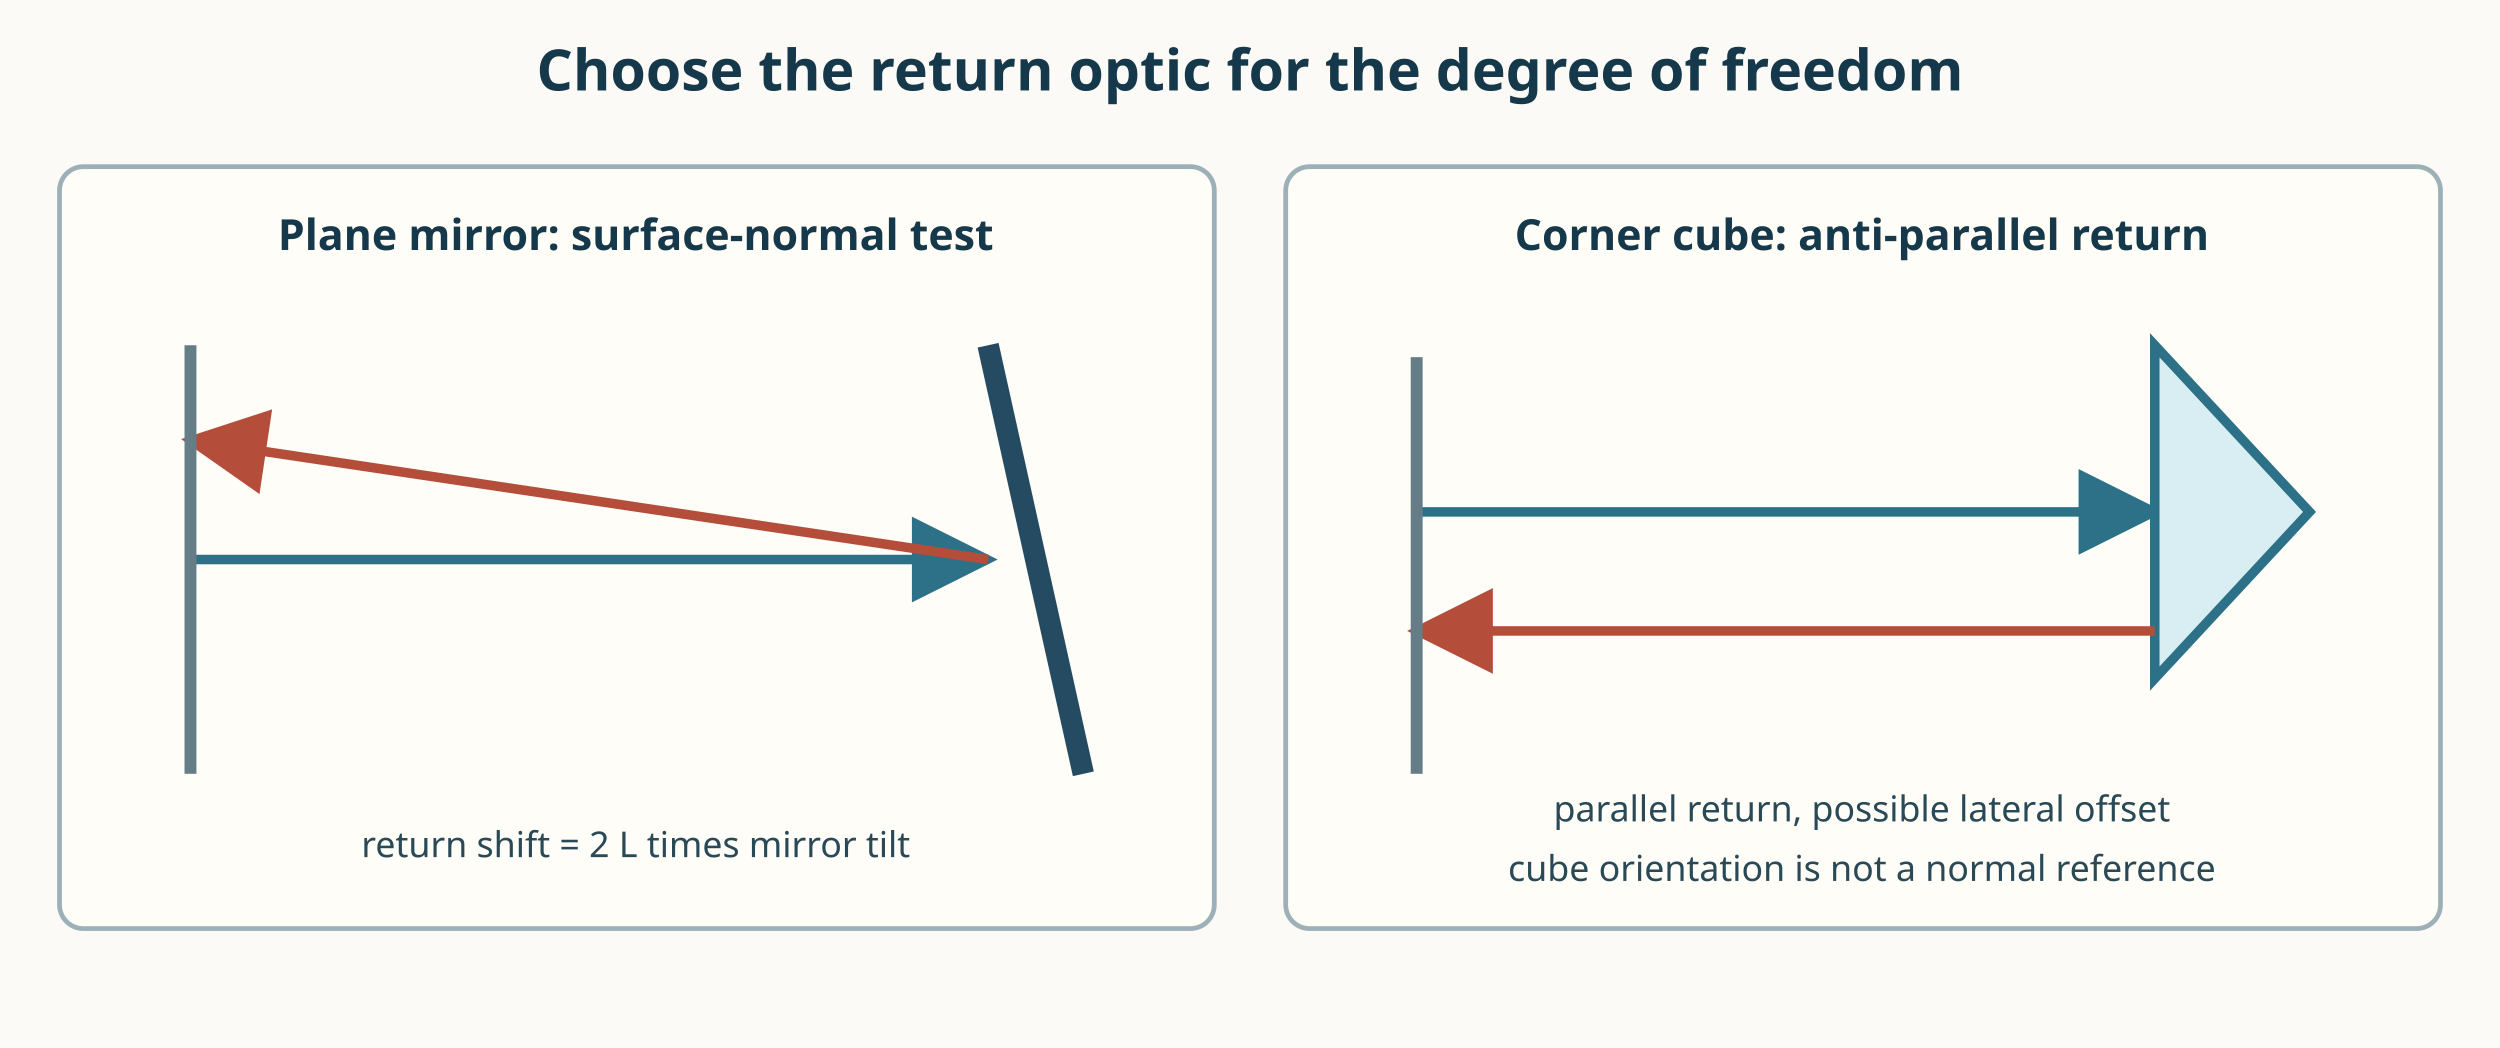
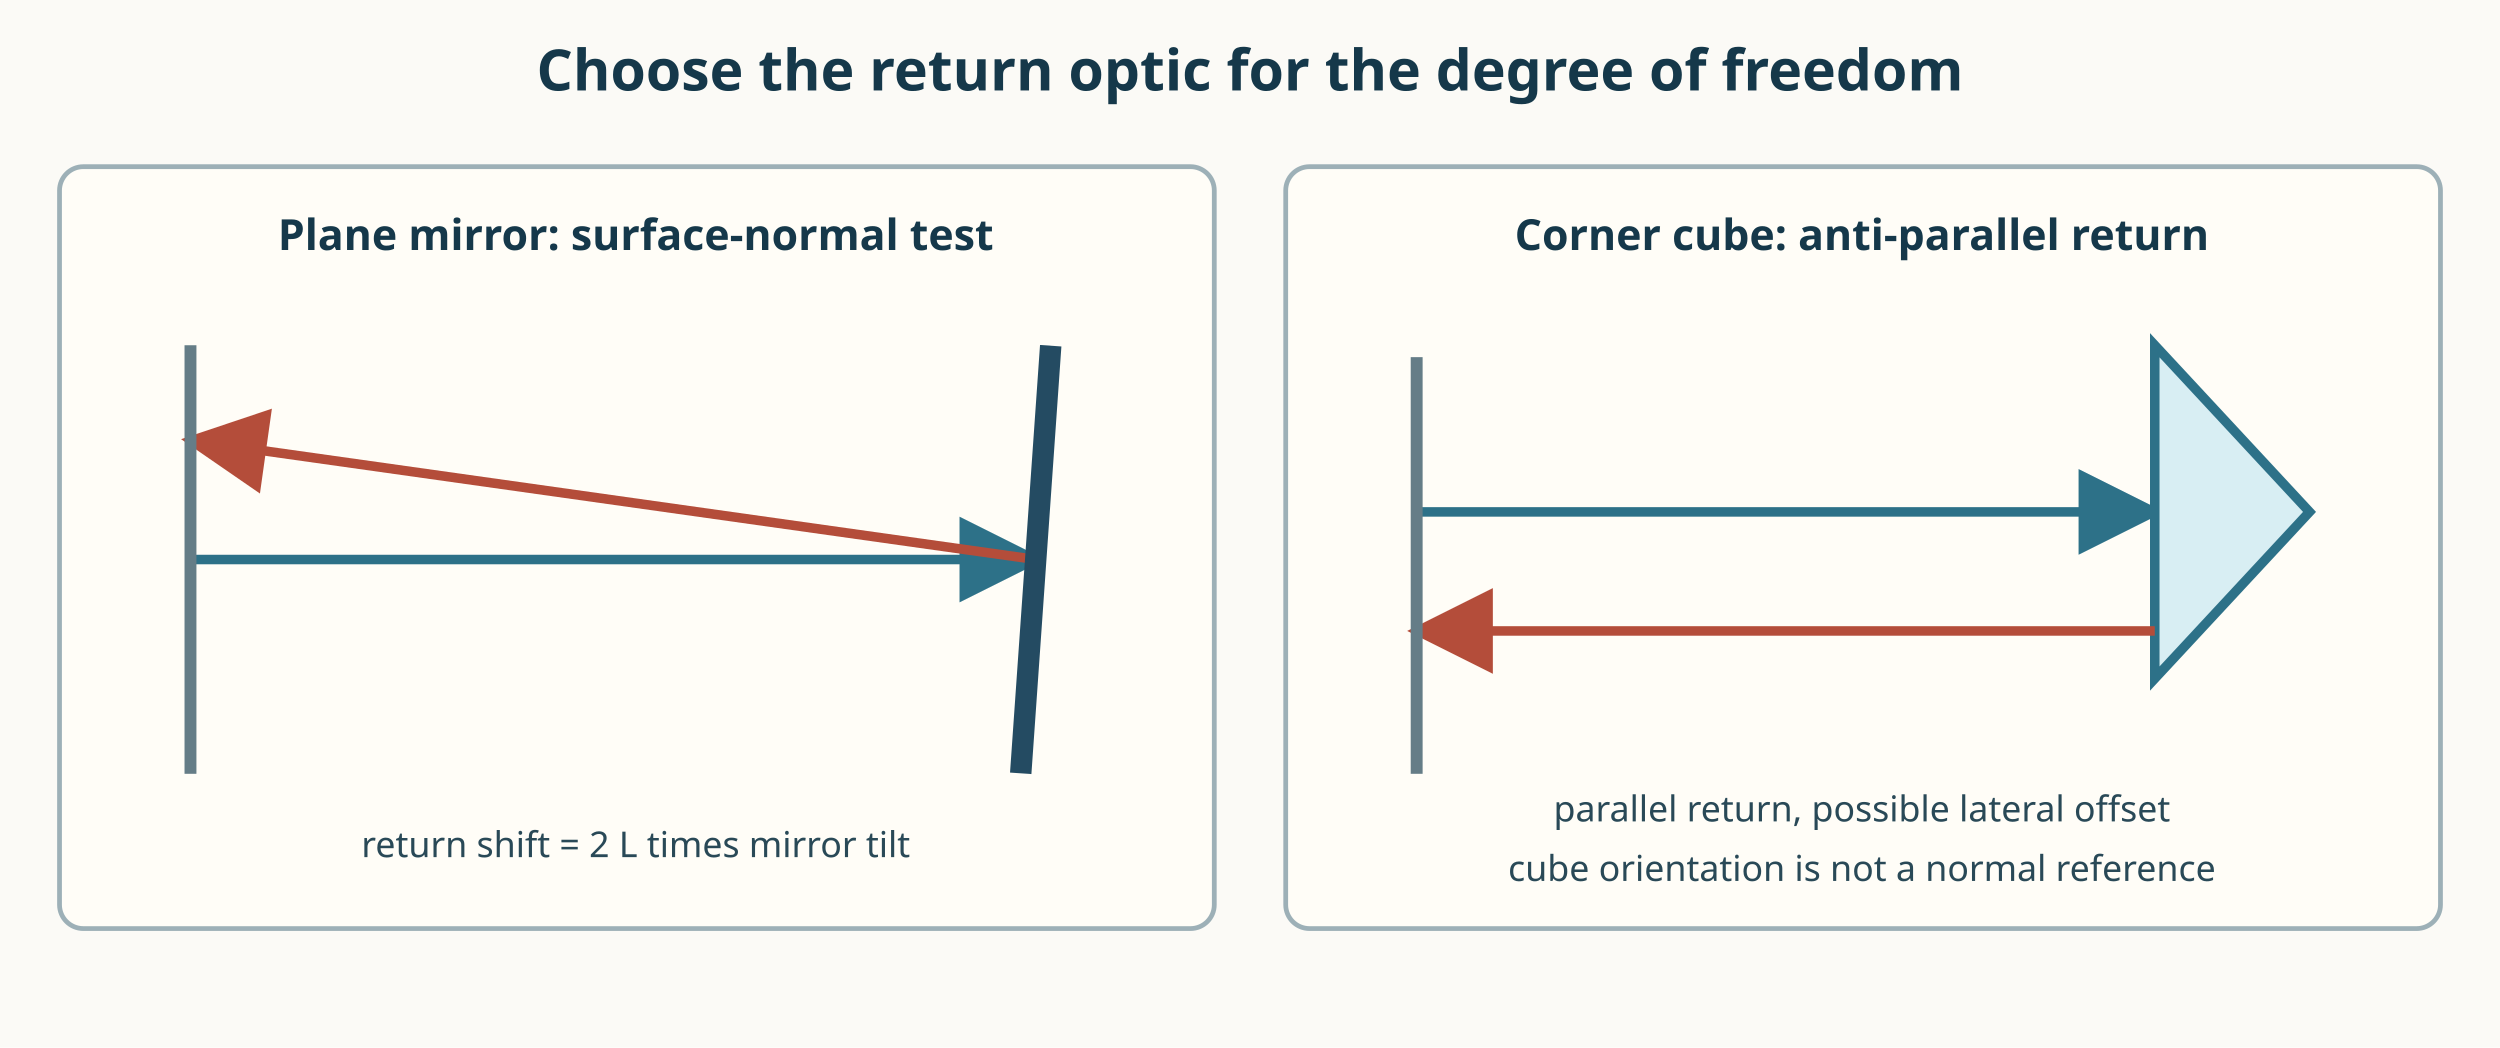
<svg xmlns="http://www.w3.org/2000/svg" viewBox="0 0 1050 440" role="img" aria-labelledby="title desc">
  <defs>
    <marker id="b" markerWidth="9" markerHeight="9" refX="8" refY="4.5" orient="auto">
      <path d="M0 0L9 4.5L0 9z" fill="#2d7188" />
    </marker>
    <marker id="r" markerWidth="9" markerHeight="9" refX="8" refY="4.5" orient="auto">
      <path d="M0 0L9 4.5L0 9z" fill="#b44d3a" />
    </marker>
    <style>.t{font:700 24px sans-serif;fill:#15384a}.h{font:700 18px sans-serif;fill:#15384a}.l{font:15px sans-serif;fill:#294957}.o{stroke:#2d7188;stroke-width:4;fill:none;marker-end:url(#b)}.q{stroke:#b44d3a;stroke-width:4;fill:none;marker-end:url(#r)}.panel{fill:#fffdf7;stroke:#9db0b7;stroke-width:2}</style>
  </defs>
  <rect width="1050" height="440" fill="#fbfaf6" />
  <text x="525" y="38" text-anchor="middle" class="t">Choose the return optic for the degree of freedom</text>
  <g transform="translate(25,70)">
    <rect width="485" height="320" rx="10" class="panel" />
    <text x="242" y="35" text-anchor="middle" class="h">Plane mirror: surface-normal test</text>
-     <line x1="55" y1="165" x2="390" y2="165" class="o" />
-     <line x1="390" y1="165" x2="55" y2="115" class="q" />
-     <line x1="390" y1="75" x2="430" y2="255" stroke="#244b62" stroke-width="9" />
+     <line x1="55" y1="165" x2="410" y2="165" class="o" />
+     <line x1="410" y1="165" x2="55" y2="115" class="q" />
+     <line x1="416.3" y1="75.2" x2="403.7" y2="254.8" stroke="#244b62" stroke-width="9" />
    <line x1="55" y1="75" x2="55" y2="255" stroke="#657d87" stroke-width="5" />
    <text x="242" y="290" text-anchor="middle" class="l">return shift = 2 L times mirror tilt</text>
  </g>
  <g transform="translate(540,70)">
    <rect width="485" height="320" rx="10" class="panel" />
    <text x="242" y="35" text-anchor="middle" class="h">Corner cube: anti-parallel return</text>
    <line x1="55" y1="145" x2="365" y2="145" class="o" />
    <path d="M365 75L430 145L365 215z" fill="#d8eef3" stroke="#2d7188" stroke-width="4" />
    <line x1="365" y1="195" x2="55" y2="195" class="q" />
    <line x1="55" y1="80" x2="55" y2="255" stroke="#657d87" stroke-width="5" />
    <text x="242" y="275" text-anchor="middle" class="l">parallel return, possible lateral offset</text>
    <text x="242" y="300" text-anchor="middle" class="l">cube orientation is not a normal reference</text>
  </g>
</svg>
